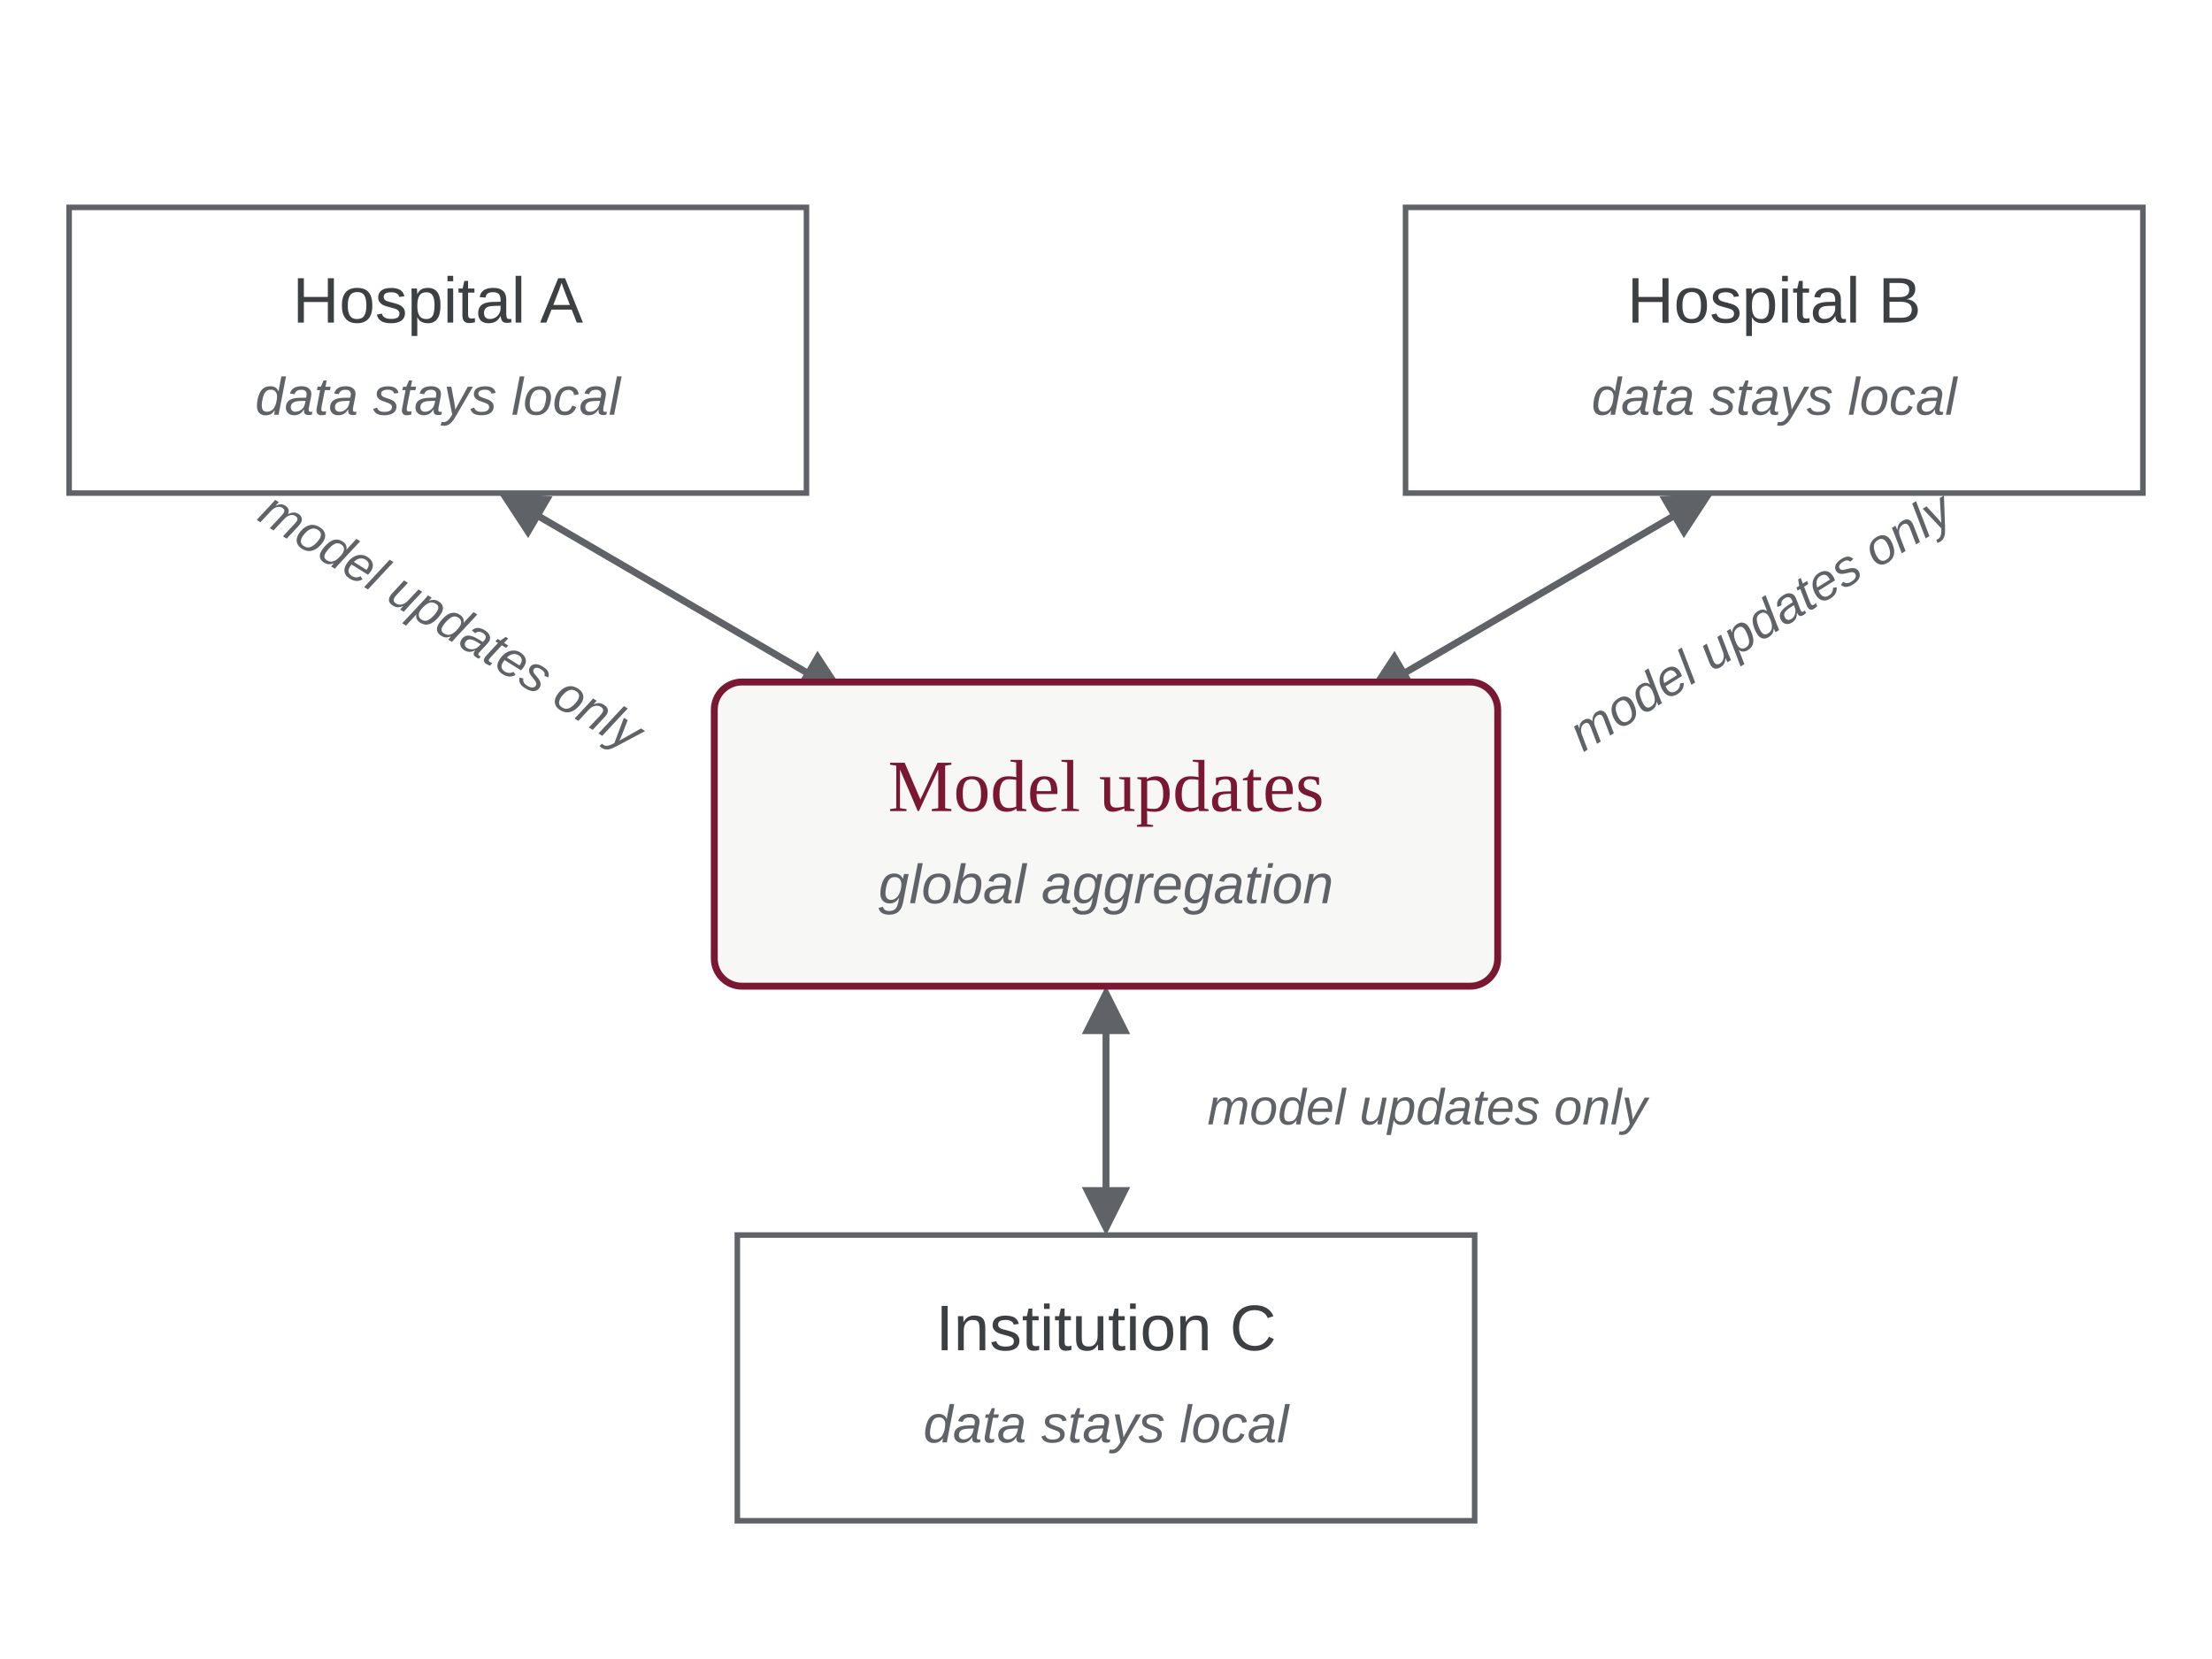
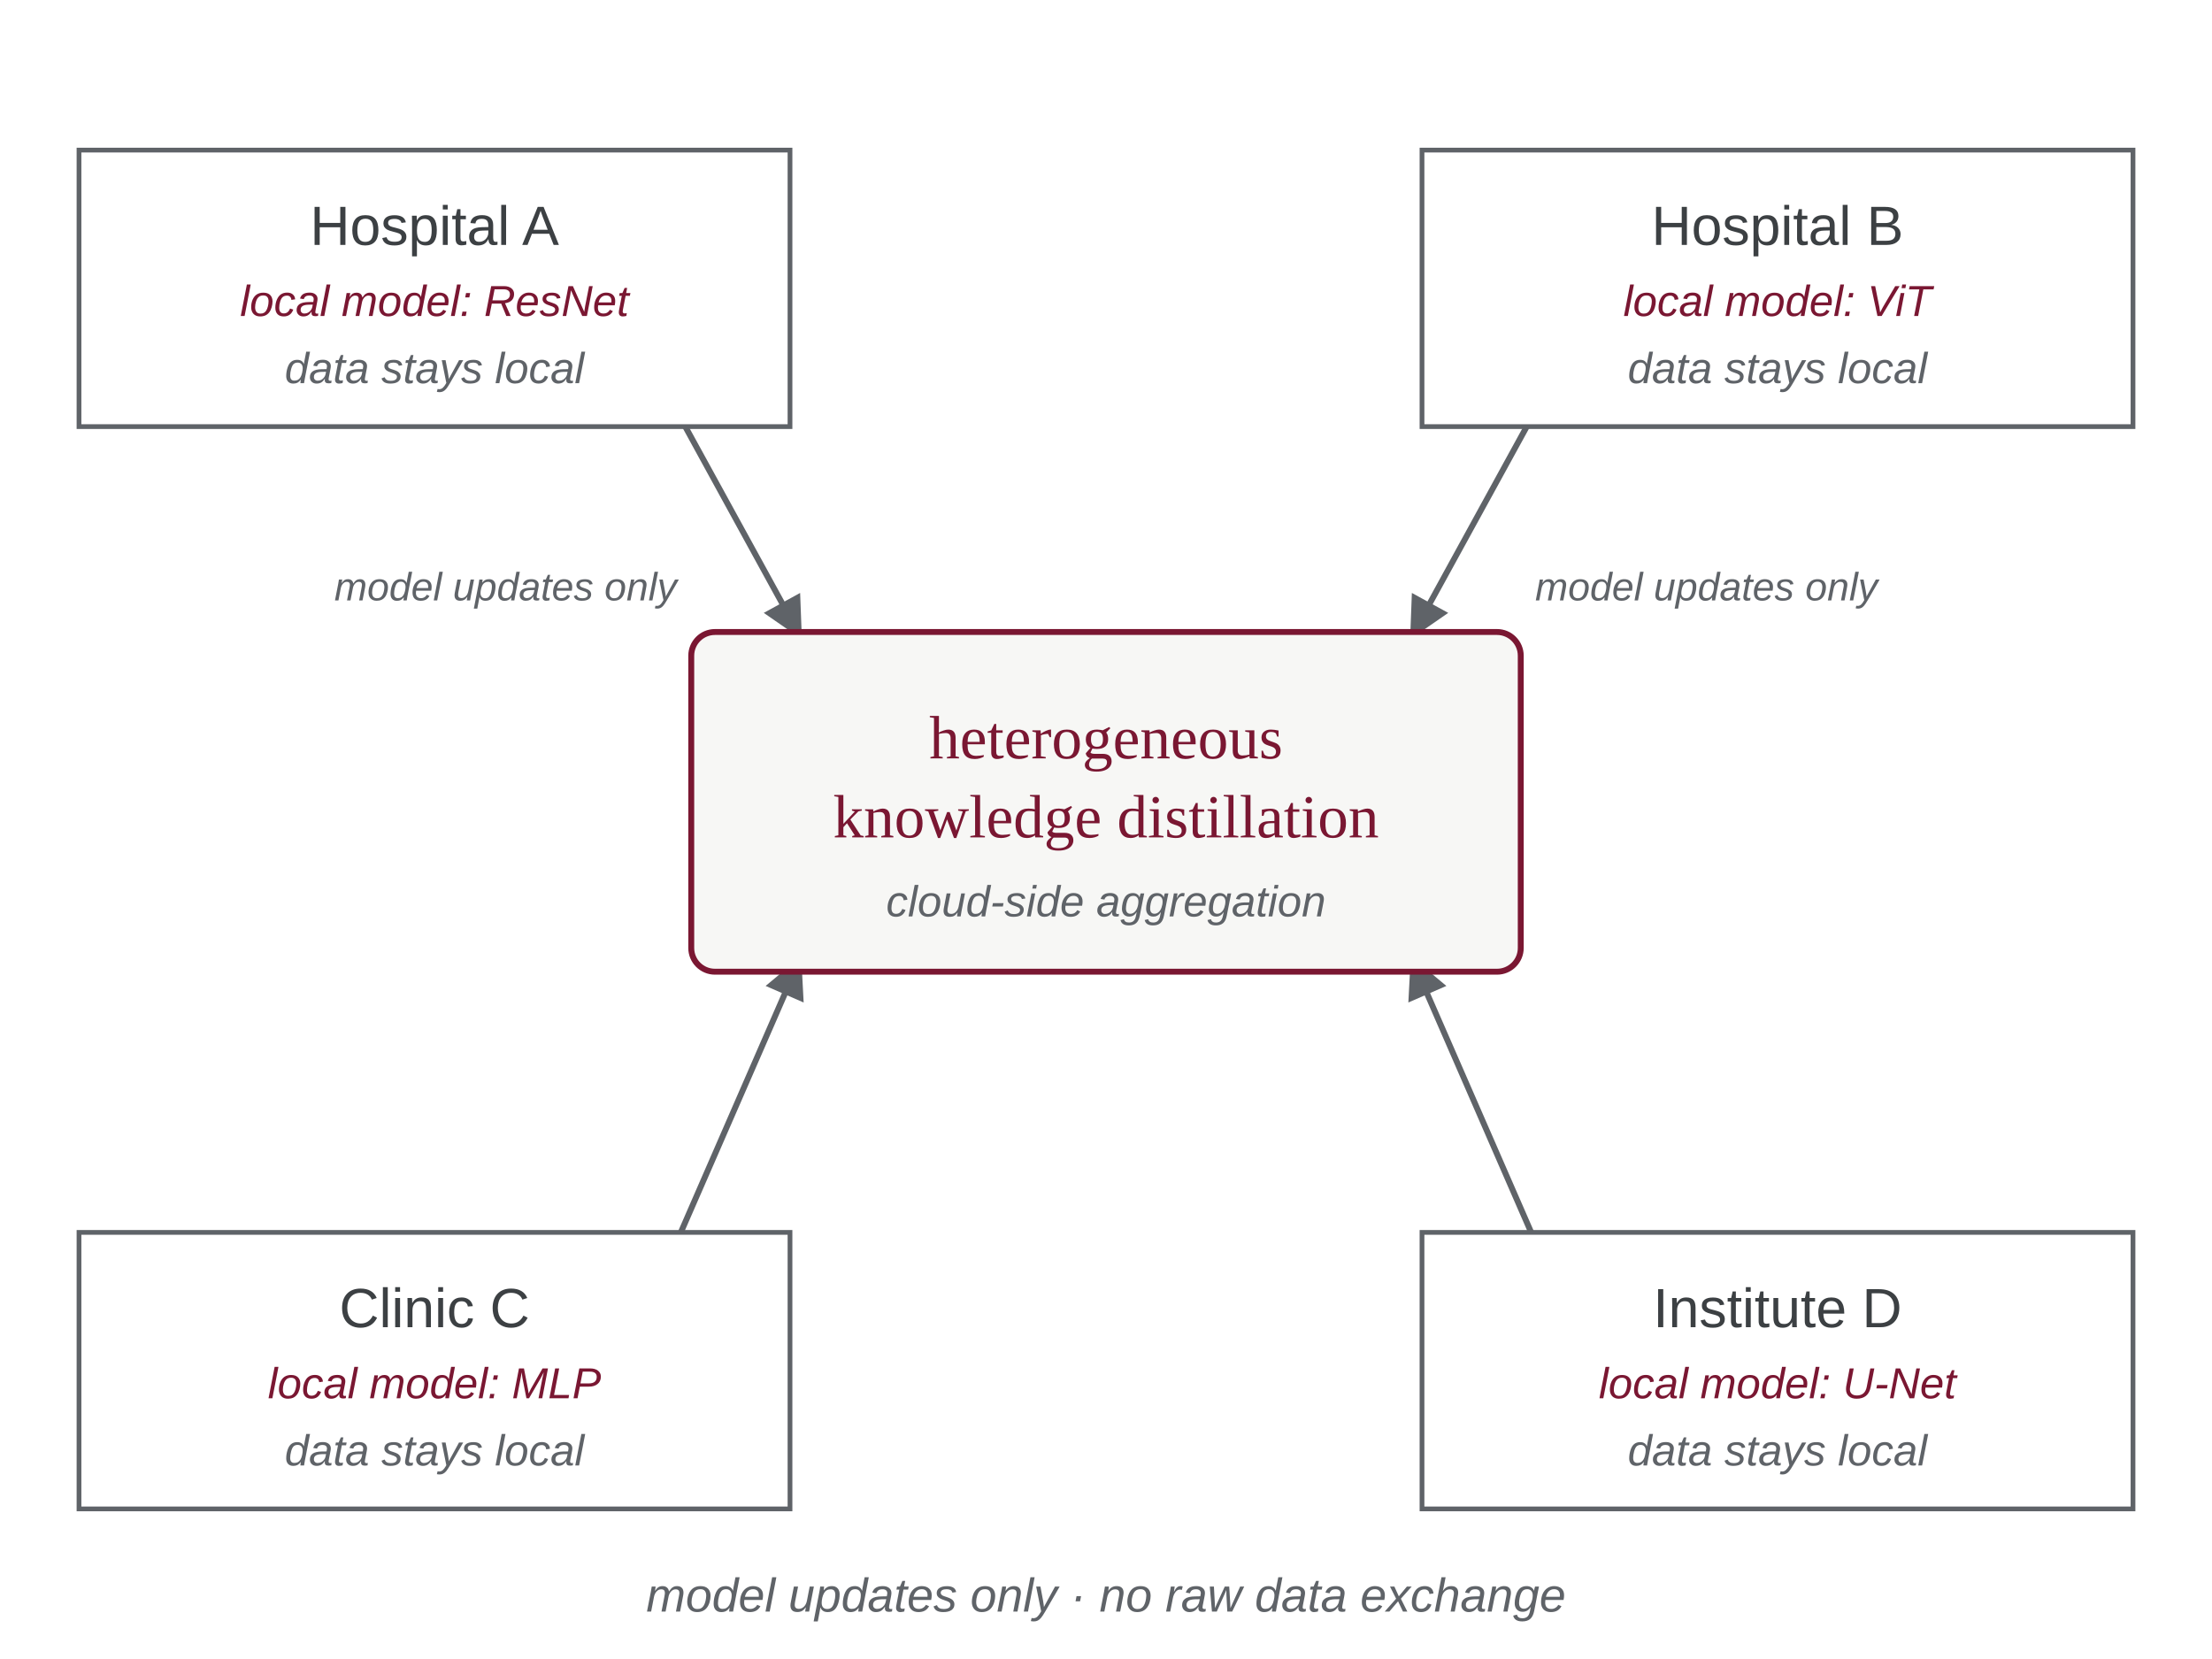
- <svg xmlns="http://www.w3.org/2000/svg" viewBox="0 0 480 360" width="480" height="360" role="img" aria-label="Federated heterogeneous collaboration diagram">
+ <svg xmlns="http://www.w3.org/2000/svg" viewBox="0 0 560 420" width="560" height="420" role="img" aria-label="Federated heterogeneous collaboration across institutions and model architectures">
  <defs>
    <marker id="het-arrow" viewBox="0 0 10 10" refX="8" refY="5" markerWidth="7" markerHeight="7" orient="auto-start-reverse">
      <path d="M0,0 L10,5 L0,10 Z" fill="#5f6368" />
    </marker>
  </defs>
-   <rect x="0" y="0" width="480" height="360" fill="#ffffff" />
-   <line x1="110" y1="108" x2="182" y2="150" stroke="#5f6368" stroke-width="1.5" marker-start="url(#het-arrow)" marker-end="url(#het-arrow)" />
-   <line x1="370" y1="108" x2="298" y2="150" stroke="#5f6368" stroke-width="1.5" marker-start="url(#het-arrow)" marker-end="url(#het-arrow)" />
-   <line x1="240" y1="266" x2="240" y2="216" stroke="#5f6368" stroke-width="1.5" marker-start="url(#het-arrow)" marker-end="url(#het-arrow)" />
-   <text x="96" y="138" text-anchor="middle" font-family="Arial, Helvetica, sans-serif" font-size="11" font-style="italic" fill="#5f6368" transform="rotate(32 96 138)">model updates only</text>
-   <text x="384" y="138" text-anchor="middle" font-family="Arial, Helvetica, sans-serif" font-size="11" font-style="italic" fill="#5f6368" transform="rotate(-32 384 138)">model updates only</text>
-   <text x="262" y="244" text-anchor="start" font-family="Arial, Helvetica, sans-serif" font-size="11" font-style="italic" fill="#5f6368">model updates only</text>
+   <rect x="0" y="0" width="560" height="420" fill="#ffffff" />
+   <line x1="168" y1="98" x2="202" y2="160" stroke="#5f6368" stroke-width="1.5" marker-start="url(#het-arrow)" marker-end="url(#het-arrow)" />
+   <line x1="392" y1="98" x2="358" y2="160" stroke="#5f6368" stroke-width="1.5" marker-start="url(#het-arrow)" marker-end="url(#het-arrow)" />
+   <line x1="168" y1="322" x2="202" y2="244" stroke="#5f6368" stroke-width="1.5" marker-start="url(#het-arrow)" marker-end="url(#het-arrow)" />
+   <line x1="392" y1="322" x2="358" y2="244" stroke="#5f6368" stroke-width="1.5" marker-start="url(#het-arrow)" marker-end="url(#het-arrow)" />
+   <text x="128" y="152" text-anchor="middle" font-family="Arial, Helvetica, sans-serif" font-size="10" font-style="italic" fill="#5f6368">model updates only</text>
+   <text x="432" y="152" text-anchor="middle" font-family="Arial, Helvetica, sans-serif" font-size="10" font-style="italic" fill="#5f6368">model updates only</text>
  <g>
-     <rect x="155" y="148" width="170" height="66" rx="6" fill="#f7f7f5" stroke="#7a1732" stroke-width="1.5" />
-     <text x="240" y="176" text-anchor="middle" font-family="Georgia, 'Times New Roman', serif" font-size="16" fill="#7a1732">Model updates</text>
-     <text x="240" y="196" text-anchor="middle" font-family="Arial, Helvetica, sans-serif" font-size="12" font-style="italic" fill="#5f6368">global aggregation</text>
+     <rect x="175" y="160" width="210" height="86" rx="6" fill="#f7f7f5" stroke="#7a1732" stroke-width="1.5" />
+     <text x="280" y="192" text-anchor="middle" font-family="Georgia, 'Times New Roman', serif" font-size="15.5" fill="#7a1732">heterogeneous</text>
+     <text x="280" y="212" text-anchor="middle" font-family="Georgia, 'Times New Roman', serif" font-size="15.5" fill="#7a1732">knowledge distillation</text>
+     <text x="280" y="232" text-anchor="middle" font-family="Arial, Helvetica, sans-serif" font-size="11" font-style="italic" fill="#5f6368">cloud-side aggregation</text>
  </g>
  <g>
-     <rect x="15" y="45" width="160" height="62" fill="#ffffff" stroke="#5f6368" stroke-width="1.2" />
-     <text x="95" y="70" text-anchor="middle" font-family="Arial, Helvetica, sans-serif" font-size="14" fill="#3c4043">Hospital A</text>
-     <text x="95" y="90" text-anchor="middle" font-family="Arial, Helvetica, sans-serif" font-size="11.5" font-style="italic" fill="#5f6368">data stays local</text>
+     <rect x="20" y="38" width="180" height="70" fill="#ffffff" stroke="#5f6368" stroke-width="1.2" />
+     <text x="110" y="62" text-anchor="middle" font-family="Arial, Helvetica, sans-serif" font-size="14" fill="#3c4043">Hospital A</text>
+     <text x="110" y="80" text-anchor="middle" font-family="Arial, Helvetica, sans-serif" font-size="11" font-style="italic" fill="#7a1732">local model: ResNet</text>
+     <text x="110" y="97" text-anchor="middle" font-family="Arial, Helvetica, sans-serif" font-size="11" font-style="italic" fill="#5f6368">data stays local</text>
  </g>
  <g>
-     <rect x="305" y="45" width="160" height="62" fill="#ffffff" stroke="#5f6368" stroke-width="1.2" />
-     <text x="385" y="70" text-anchor="middle" font-family="Arial, Helvetica, sans-serif" font-size="14" fill="#3c4043">Hospital B</text>
-     <text x="385" y="90" text-anchor="middle" font-family="Arial, Helvetica, sans-serif" font-size="11.5" font-style="italic" fill="#5f6368">data stays local</text>
+     <rect x="360" y="38" width="180" height="70" fill="#ffffff" stroke="#5f6368" stroke-width="1.2" />
+     <text x="450" y="62" text-anchor="middle" font-family="Arial, Helvetica, sans-serif" font-size="14" fill="#3c4043">Hospital B</text>
+     <text x="450" y="80" text-anchor="middle" font-family="Arial, Helvetica, sans-serif" font-size="11" font-style="italic" fill="#7a1732">local model: ViT</text>
+     <text x="450" y="97" text-anchor="middle" font-family="Arial, Helvetica, sans-serif" font-size="11" font-style="italic" fill="#5f6368">data stays local</text>
  </g>
  <g>
-     <rect x="160" y="268" width="160" height="62" fill="#ffffff" stroke="#5f6368" stroke-width="1.2" />
-     <text x="240" y="293" text-anchor="middle" font-family="Arial, Helvetica, sans-serif" font-size="14" fill="#3c4043">Institution C</text>
-     <text x="240" y="313" text-anchor="middle" font-family="Arial, Helvetica, sans-serif" font-size="11.5" font-style="italic" fill="#5f6368">data stays local</text>
+     <rect x="20" y="312" width="180" height="70" fill="#ffffff" stroke="#5f6368" stroke-width="1.2" />
+     <text x="110" y="336" text-anchor="middle" font-family="Arial, Helvetica, sans-serif" font-size="14" fill="#3c4043">Clinic C</text>
+     <text x="110" y="354" text-anchor="middle" font-family="Arial, Helvetica, sans-serif" font-size="11" font-style="italic" fill="#7a1732">local model: MLP</text>
+     <text x="110" y="371" text-anchor="middle" font-family="Arial, Helvetica, sans-serif" font-size="11" font-style="italic" fill="#5f6368">data stays local</text>
  </g>
+   <g>
+     <rect x="360" y="312" width="180" height="70" fill="#ffffff" stroke="#5f6368" stroke-width="1.2" />
+     <text x="450" y="336" text-anchor="middle" font-family="Arial, Helvetica, sans-serif" font-size="14" fill="#3c4043">Institute D</text>
+     <text x="450" y="354" text-anchor="middle" font-family="Arial, Helvetica, sans-serif" font-size="11" font-style="italic" fill="#7a1732">local model: U-Net</text>
+     <text x="450" y="371" text-anchor="middle" font-family="Arial, Helvetica, sans-serif" font-size="11" font-style="italic" fill="#5f6368">data stays local</text>
+   </g>
+   <text x="280" y="408" text-anchor="middle" font-family="Arial, Helvetica, sans-serif" font-size="12" font-style="italic" fill="#5f6368">model updates only · no raw data exchange</text>
</svg>
